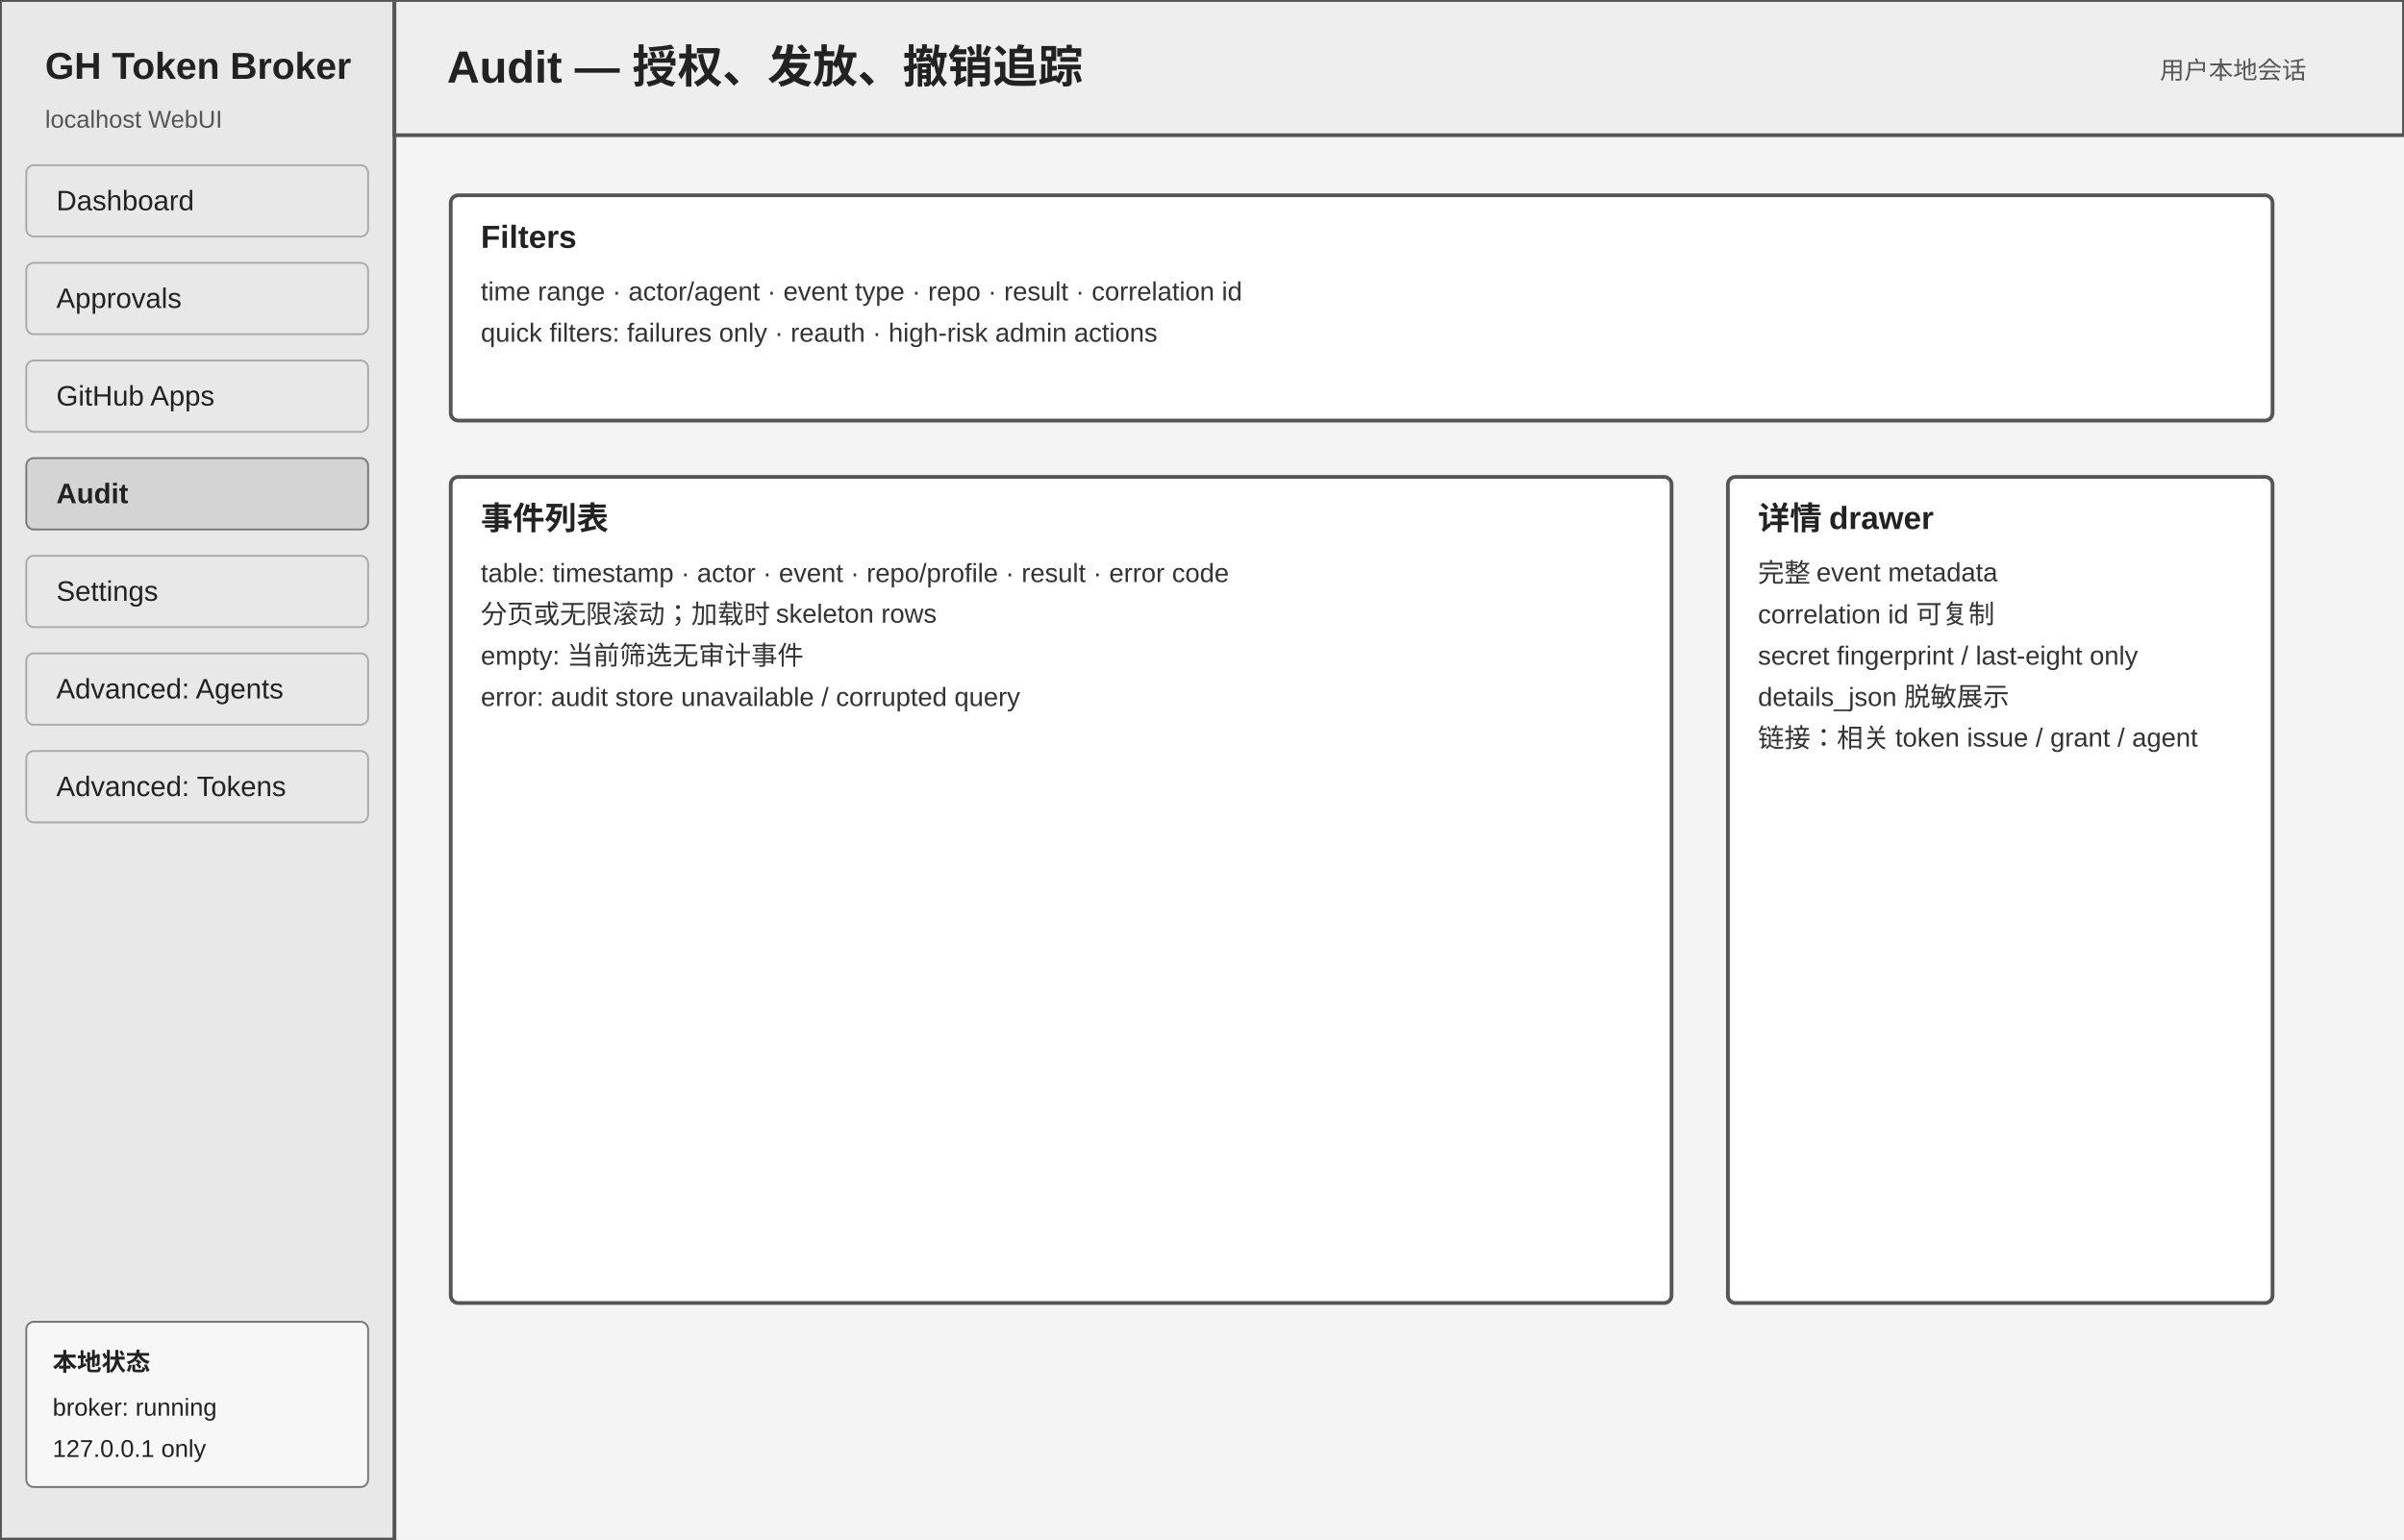
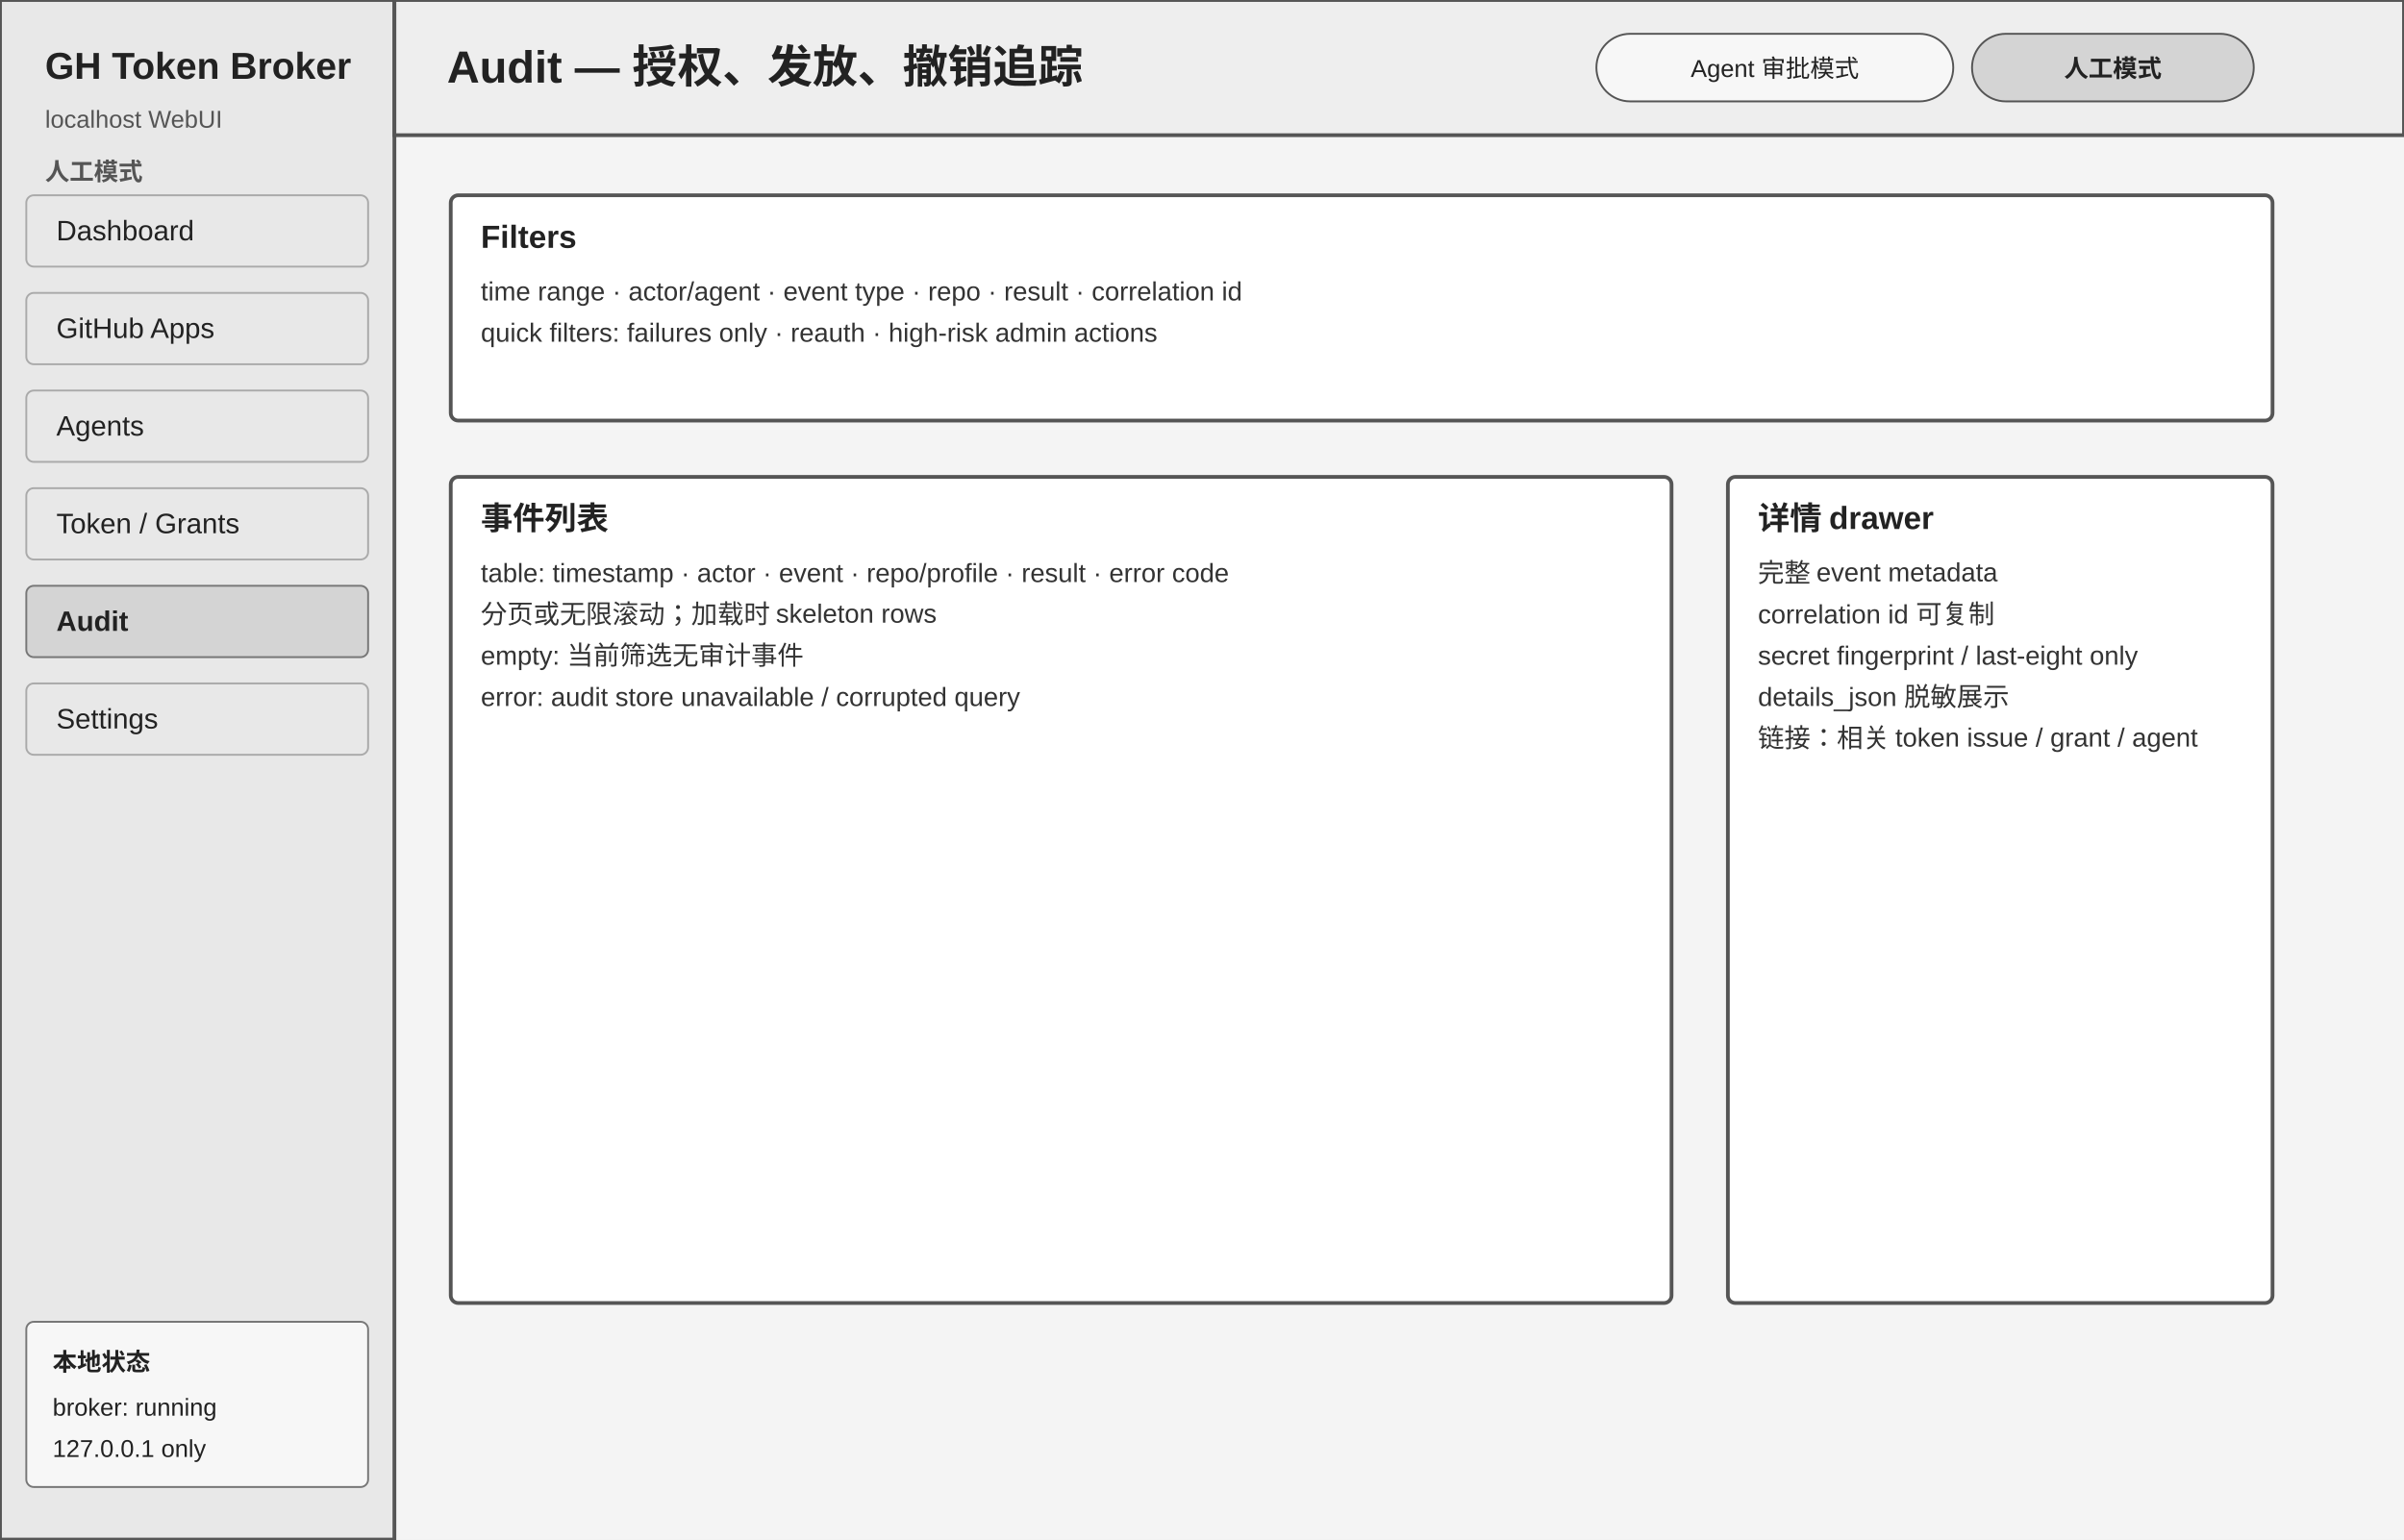
<svg xmlns="http://www.w3.org/2000/svg" width="1280" height="820" viewBox="0 0 1280 820">
  <rect width="100%" height="100%" fill="#f4f4f4" />
  <rect x="0" y="0" width="210" height="820" rx="0" fill="#e8e8e8" stroke="#555" stroke-width="2" />
  <text x="24" y="42" font-family="Microsoft YaHei, Segoe UI, Arial, sans-serif" font-size="20" font-weight="700" fill="#222" text-anchor="start">GH Token Broker</text>
  <text x="24" y="68" font-family="Microsoft YaHei, Segoe UI, Arial, sans-serif" font-size="13" font-weight="400" fill="#555" text-anchor="start">localhost WebUI</text>
-   <rect x="14" y="88" width="182" height="38" rx="4" fill="#e8e8e8" stroke="#aaa" stroke-width="1" />
-   <text x="30" y="112" font-family="Microsoft YaHei, Segoe UI, Arial, sans-serif" font-size="15" font-weight="400" fill="#222" text-anchor="start">Dashboard</text>
-   <rect x="14" y="140" width="182" height="38" rx="4" fill="#e8e8e8" stroke="#aaa" stroke-width="1" />
-   <text x="30" y="164" font-family="Microsoft YaHei, Segoe UI, Arial, sans-serif" font-size="15" font-weight="400" fill="#222" text-anchor="start">Approvals</text>
-   <rect x="14" y="192" width="182" height="38" rx="4" fill="#e8e8e8" stroke="#aaa" stroke-width="1" />
-   <text x="30" y="216" font-family="Microsoft YaHei, Segoe UI, Arial, sans-serif" font-size="15" font-weight="400" fill="#222" text-anchor="start">GitHub Apps</text>
-   <rect x="14" y="244" width="182" height="38" rx="4" fill="#d4d4d4" stroke="#777" stroke-width="1" />
-   <text x="30" y="268" font-family="Microsoft YaHei, Segoe UI, Arial, sans-serif" font-size="15" font-weight="700" fill="#222" text-anchor="start">Audit</text>
-   <rect x="14" y="296" width="182" height="38" rx="4" fill="#e8e8e8" stroke="#aaa" stroke-width="1" />
-   <text x="30" y="320" font-family="Microsoft YaHei, Segoe UI, Arial, sans-serif" font-size="15" font-weight="400" fill="#222" text-anchor="start">Settings</text>
-   <rect x="14" y="348" width="182" height="38" rx="4" fill="#e8e8e8" stroke="#aaa" stroke-width="1" />
-   <text x="30" y="372" font-family="Microsoft YaHei, Segoe UI, Arial, sans-serif" font-size="15" font-weight="400" fill="#222" text-anchor="start">Advanced: Agents</text>
-   <rect x="14" y="400" width="182" height="38" rx="4" fill="#e8e8e8" stroke="#aaa" stroke-width="1" />
-   <text x="30" y="424" font-family="Microsoft YaHei, Segoe UI, Arial, sans-serif" font-size="15" font-weight="400" fill="#222" text-anchor="start">Advanced: Tokens</text>
+   <text x="24" y="96" font-family="Microsoft YaHei, Segoe UI, Arial, sans-serif" font-size="13" font-weight="700" fill="#555" text-anchor="start">人工模式</text>
+   <rect x="14" y="104" width="182" height="38" rx="4" fill="#e8e8e8" stroke="#aaa" stroke-width="1" />
+   <text x="30" y="128" font-family="Microsoft YaHei, Segoe UI, Arial, sans-serif" font-size="15" font-weight="400" fill="#222" text-anchor="start">Dashboard</text>
+   <rect x="14" y="156" width="182" height="38" rx="4" fill="#e8e8e8" stroke="#aaa" stroke-width="1" />
+   <text x="30" y="180" font-family="Microsoft YaHei, Segoe UI, Arial, sans-serif" font-size="15" font-weight="400" fill="#222" text-anchor="start">GitHub Apps</text>
+   <rect x="14" y="208" width="182" height="38" rx="4" fill="#e8e8e8" stroke="#aaa" stroke-width="1" />
+   <text x="30" y="232" font-family="Microsoft YaHei, Segoe UI, Arial, sans-serif" font-size="15" font-weight="400" fill="#222" text-anchor="start">Agents</text>
+   <rect x="14" y="260" width="182" height="38" rx="4" fill="#e8e8e8" stroke="#aaa" stroke-width="1" />
+   <text x="30" y="284" font-family="Microsoft YaHei, Segoe UI, Arial, sans-serif" font-size="15" font-weight="400" fill="#222" text-anchor="start">Token / Grants</text>
+   <rect x="14" y="312" width="182" height="38" rx="4" fill="#d4d4d4" stroke="#777" stroke-width="1" />
+   <text x="30" y="336" font-family="Microsoft YaHei, Segoe UI, Arial, sans-serif" font-size="15" font-weight="700" fill="#222" text-anchor="start">Audit</text>
+   <rect x="14" y="364" width="182" height="38" rx="4" fill="#e8e8e8" stroke="#aaa" stroke-width="1" />
+   <text x="30" y="388" font-family="Microsoft YaHei, Segoe UI, Arial, sans-serif" font-size="15" font-weight="400" fill="#222" text-anchor="start">Settings</text>
  <rect x="14" y="704" width="182" height="88" rx="4" fill="#f7f7f7" stroke="#777" stroke-width="1" />
  <text x="28" y="730" font-family="Microsoft YaHei, Segoe UI, Arial, sans-serif" font-size="13" font-weight="700" fill="#222" text-anchor="start">本地状态</text>
  <text x="28" y="754" font-family="Microsoft YaHei, Segoe UI, Arial, sans-serif" font-size="13" font-weight="400" fill="#222" text-anchor="start">broker: running</text>
  <text x="28" y="776" font-family="Microsoft YaHei, Segoe UI, Arial, sans-serif" font-size="13" font-weight="400" fill="#222" text-anchor="start">127.0.0.1 only</text>
  <rect x="210" y="0" width="1070" height="72" rx="0" fill="#eeeeee" stroke="#555" stroke-width="2" />
  <text x="238" y="44" font-family="Microsoft YaHei, Segoe UI, Arial, sans-serif" font-size="24" font-weight="700" fill="#222" text-anchor="start">Audit — 授权、发放、撤销追踪</text>
-   <text x="1228" y="42" font-family="Microsoft YaHei, Segoe UI, Arial, sans-serif" font-size="13" font-weight="400" fill="#555" text-anchor="end">用户本地会话</text>
+   <rect x="850" y="18" width="190" height="36" rx="18" fill="#f7f7f7" stroke="#555" stroke-width="1" />
+   <text x="945" y="41" font-family="Microsoft YaHei, Segoe UI, Arial, sans-serif" font-size="13" font-weight="400" fill="#222" text-anchor="middle">Agent 审批模式</text>
+   <rect x="1050" y="18" width="150" height="36" rx="18" fill="#d4d4d4" stroke="#555" stroke-width="1" />
+   <text x="1125" y="41" font-family="Microsoft YaHei, Segoe UI, Arial, sans-serif" font-size="13" font-weight="700" fill="#222" text-anchor="middle">人工模式</text>
  <rect x="240" y="104" width="970" height="120" rx="4" fill="#ffffff" stroke="#555" stroke-width="2" />
  <text x="256" y="132" font-family="Microsoft YaHei, Segoe UI, Arial, sans-serif" font-size="17" font-weight="700" fill="#222" text-anchor="start">Filters</text>
  <text x="256" y="160" font-family="Microsoft YaHei, Segoe UI, Arial, sans-serif" font-size="14" font-weight="400" fill="#333" text-anchor="start">time range · actor/agent · event type · repo · result · correlation id</text>
  <text x="256" y="182" font-family="Microsoft YaHei, Segoe UI, Arial, sans-serif" font-size="14" font-weight="400" fill="#333" text-anchor="start">quick filters: failures only · reauth · high-risk admin actions</text>
  <rect x="240" y="254" width="650" height="440" rx="4" fill="#ffffff" stroke="#555" stroke-width="2" />
  <text x="256" y="282" font-family="Microsoft YaHei, Segoe UI, Arial, sans-serif" font-size="17" font-weight="700" fill="#222" text-anchor="start">事件列表</text>
  <text x="256" y="310" font-family="Microsoft YaHei, Segoe UI, Arial, sans-serif" font-size="14" font-weight="400" fill="#333" text-anchor="start">table: timestamp · actor · event · repo/profile · result · error code</text>
  <text x="256" y="332" font-family="Microsoft YaHei, Segoe UI, Arial, sans-serif" font-size="14" font-weight="400" fill="#333" text-anchor="start">分页或无限滚动；加载时 skeleton rows</text>
  <text x="256" y="354" font-family="Microsoft YaHei, Segoe UI, Arial, sans-serif" font-size="14" font-weight="400" fill="#333" text-anchor="start">empty: 当前筛选无审计事件</text>
  <text x="256" y="376" font-family="Microsoft YaHei, Segoe UI, Arial, sans-serif" font-size="14" font-weight="400" fill="#333" text-anchor="start">error: audit store unavailable / corrupted query</text>
  <rect x="920" y="254" width="290" height="440" rx="4" fill="#ffffff" stroke="#555" stroke-width="2" />
  <text x="936" y="282" font-family="Microsoft YaHei, Segoe UI, Arial, sans-serif" font-size="17" font-weight="700" fill="#222" text-anchor="start">详情 drawer</text>
  <text x="936" y="310" font-family="Microsoft YaHei, Segoe UI, Arial, sans-serif" font-size="14" font-weight="400" fill="#333" text-anchor="start">完整 event metadata</text>
  <text x="936" y="332" font-family="Microsoft YaHei, Segoe UI, Arial, sans-serif" font-size="14" font-weight="400" fill="#333" text-anchor="start">correlation id 可复制</text>
  <text x="936" y="354" font-family="Microsoft YaHei, Segoe UI, Arial, sans-serif" font-size="14" font-weight="400" fill="#333" text-anchor="start">secret fingerprint / last-eight only</text>
  <text x="936" y="376" font-family="Microsoft YaHei, Segoe UI, Arial, sans-serif" font-size="14" font-weight="400" fill="#333" text-anchor="start">details_json 脱敏展示</text>
  <text x="936" y="398" font-family="Microsoft YaHei, Segoe UI, Arial, sans-serif" font-size="14" font-weight="400" fill="#333" text-anchor="start">链接：相关 token issue / grant / agent</text>
</svg>
